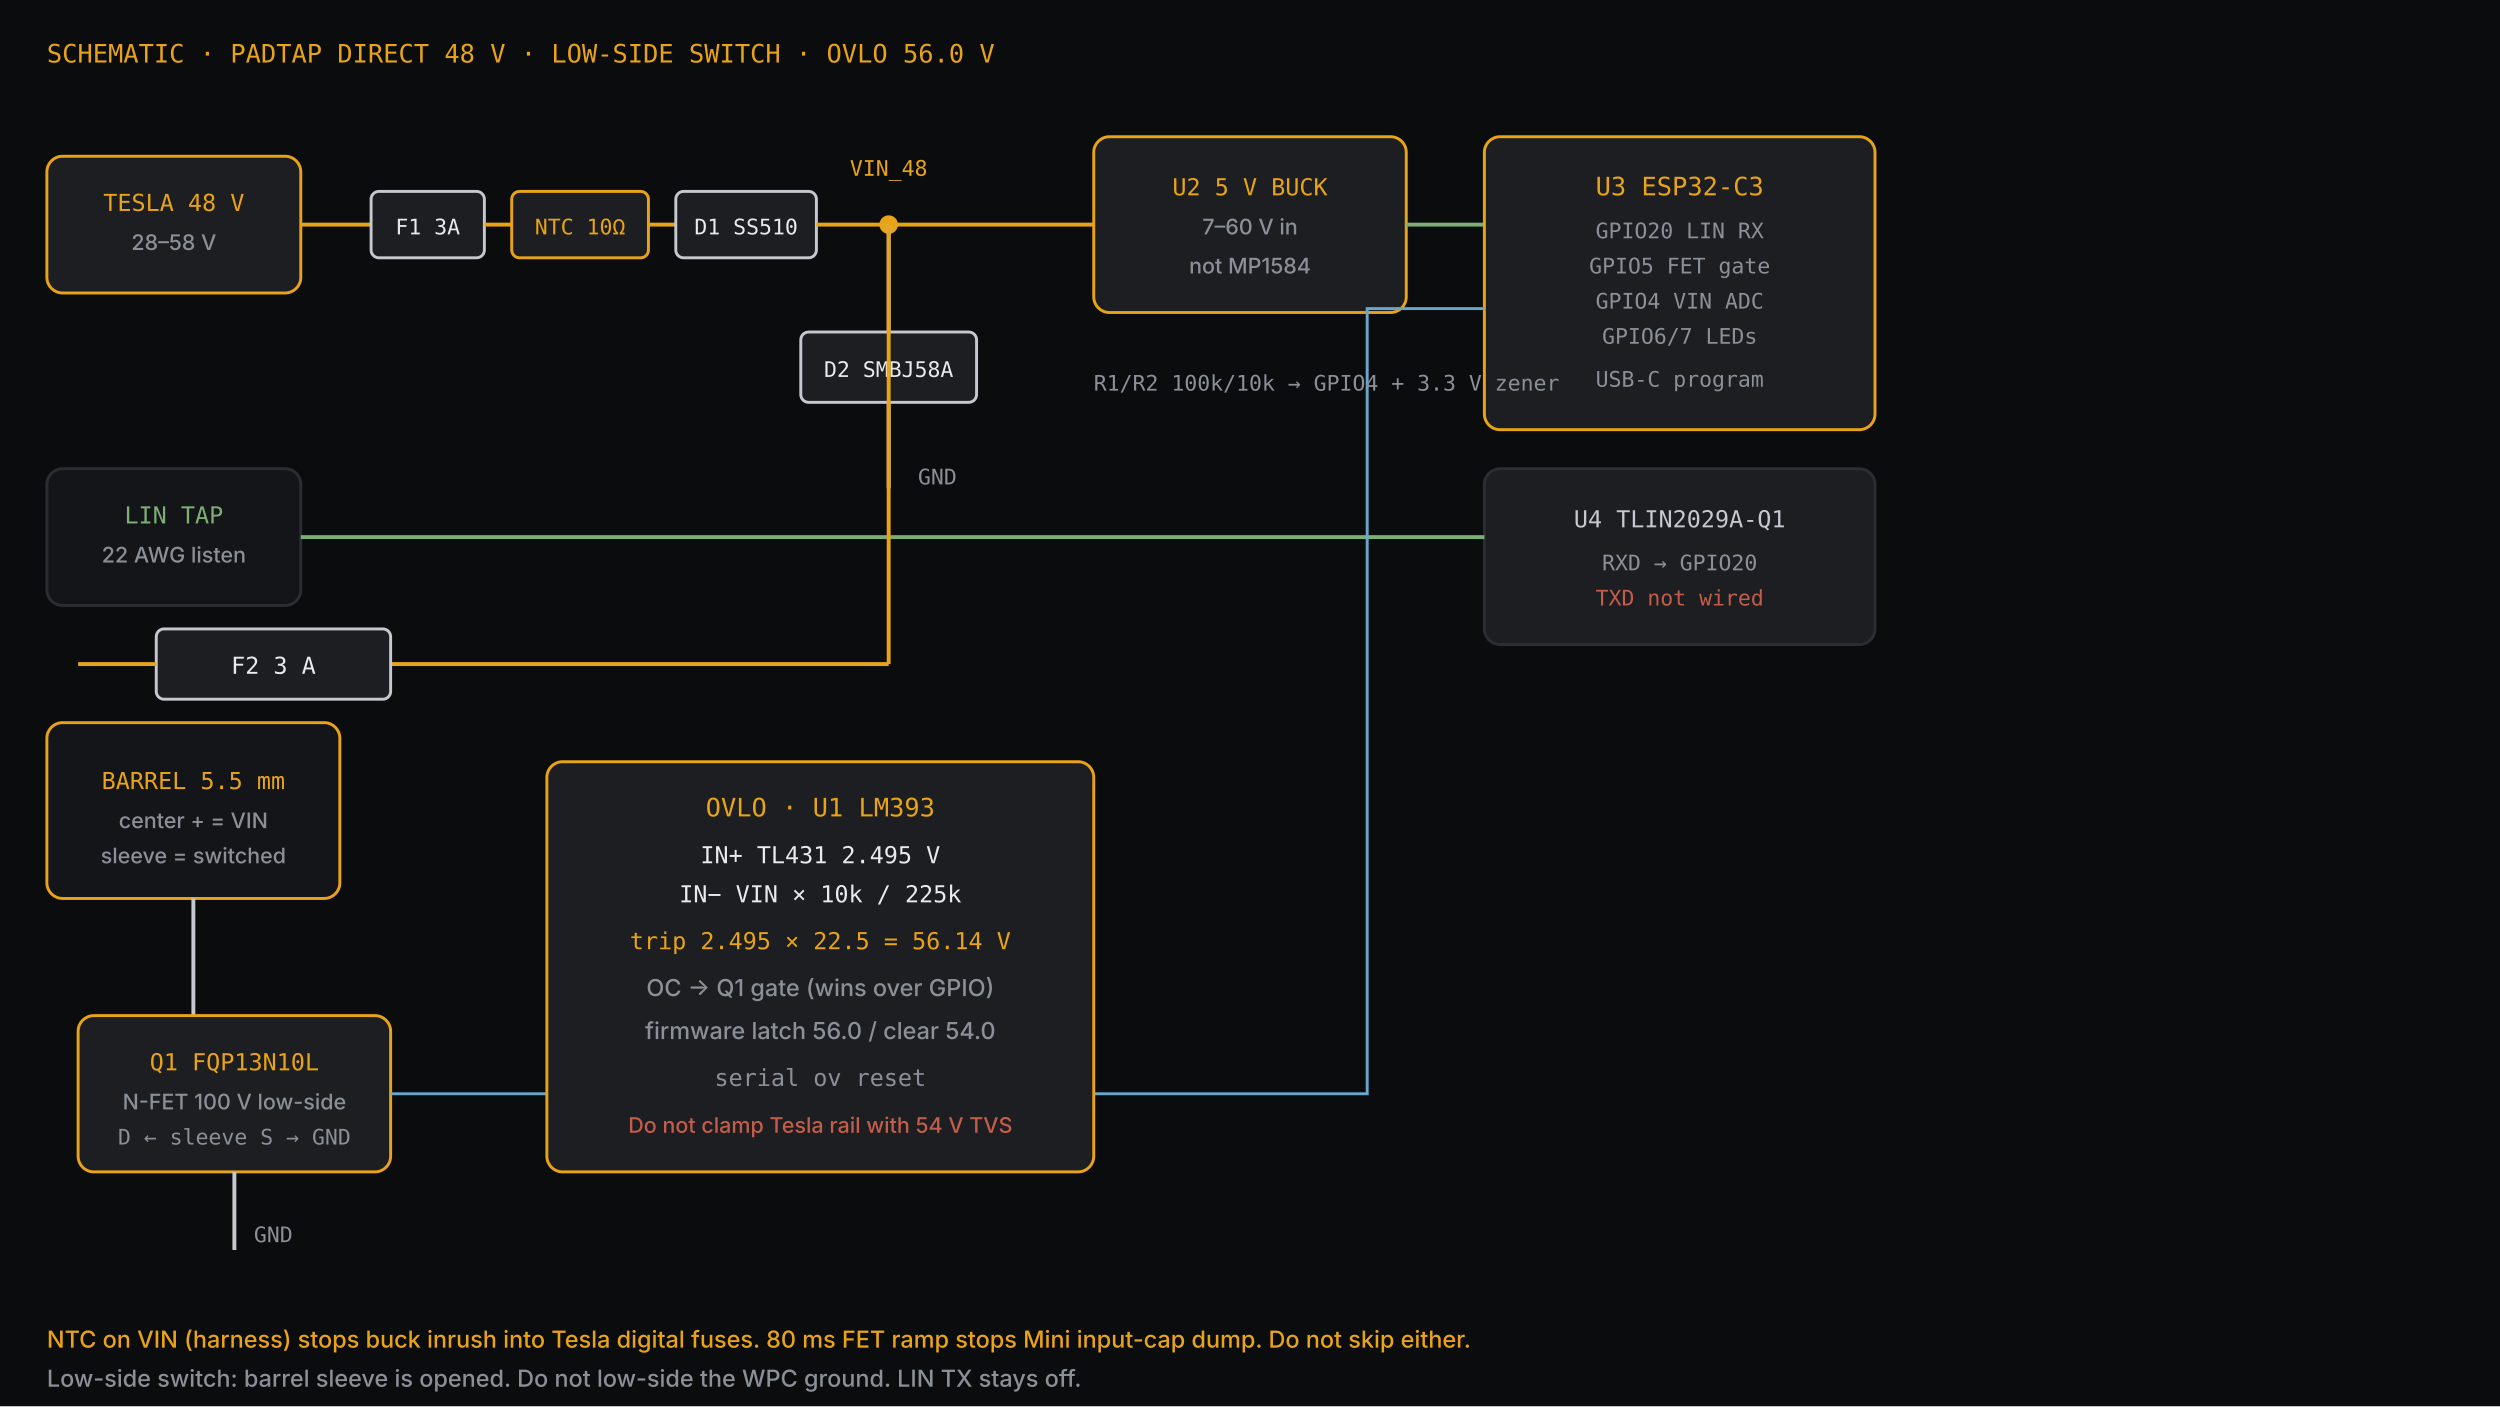
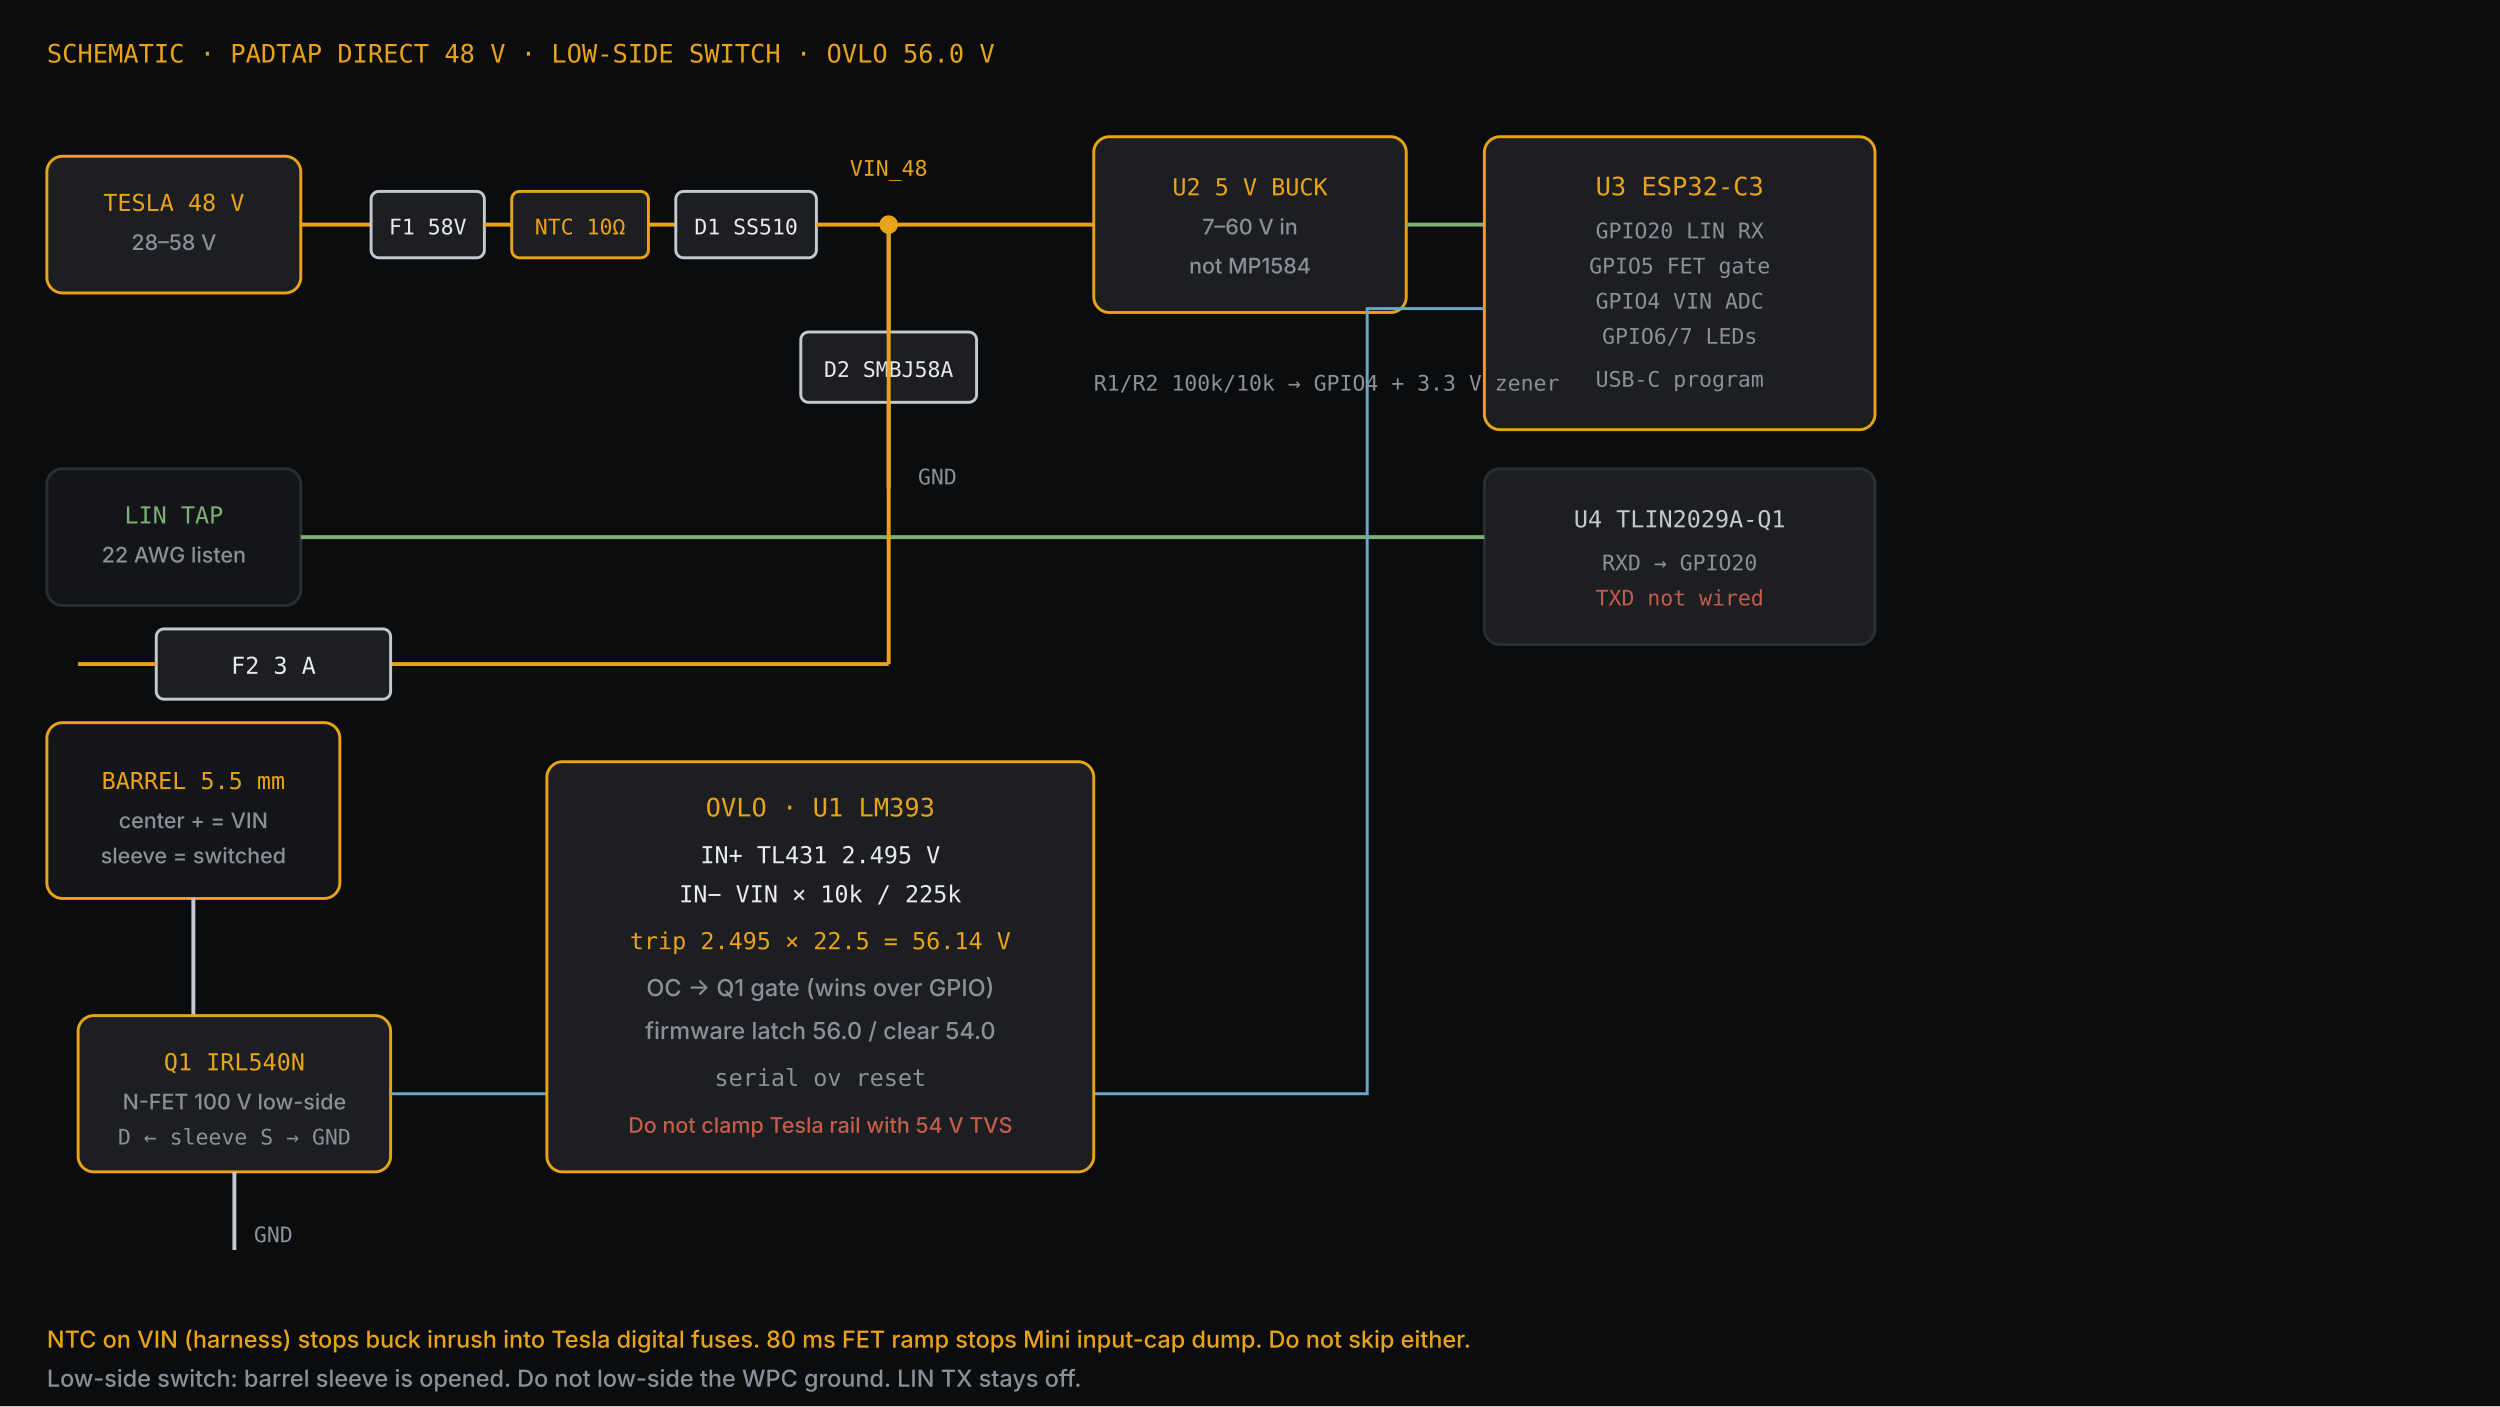
<svg xmlns="http://www.w3.org/2000/svg" width="1280" height="720" viewBox="0 0 1280 720" role="img" aria-label="Direct 48 V schematic">
  <rect width="1280" height="720" fill="#0B0C0E" />
  <text x="24" y="32" fill="#E8A317" font-size="13" font-family="ui-monospace, SFMono-Regular, Menlo, monospace" font-weight="500" text-anchor="start">SCHEMATIC  ·  PADTAP DIRECT 48 V  ·  LOW-SIDE SWITCH  ·  OVLO 56.0 V</text>
  <rect x="24" y="80" width="130" height="70" rx="8" fill="#1C1E22" stroke="#E8A317" stroke-width="1.5" />
  <text x="89" y="108" fill="#E8A317" font-size="12" font-family="ui-monospace, SFMono-Regular, Menlo, monospace" font-weight="500" text-anchor="middle">TESLA 48 V</text>
  <text x="89" y="128" fill="#8B9098" font-size="11" font-family="ui-sans-serif, system-ui, -apple-system, sans-serif" font-weight="500" text-anchor="middle">28–58 V</text>
  <line x1="154" y1="115" x2="190" y2="115" stroke="#E8A317" stroke-width="2" />
  <rect x="190" y="98" width="58" height="34" rx="4" fill="#1C1E22" stroke="#C5C8CE" stroke-width="1.5" />
-   <text x="219" y="120" fill="#E8EAED" font-size="11" font-family="ui-monospace, SFMono-Regular, Menlo, monospace" font-weight="500" text-anchor="middle">F1 3A</text>
+   <text x="219" y="120" fill="#E8EAED" font-size="11" font-family="ui-monospace, SFMono-Regular, Menlo, monospace" font-weight="500" text-anchor="middle">F1 58V</text>
  <line x1="248" y1="115" x2="262" y2="115" stroke="#E8A317" stroke-width="2" />
  <rect x="262" y="98" width="70" height="34" rx="4" fill="#1C1E22" stroke="#E8A317" stroke-width="1.5" />
  <text x="297" y="120" fill="#E8A317" font-size="11" font-family="ui-monospace, SFMono-Regular, Menlo, monospace" font-weight="500" text-anchor="middle">NTC 10Ω</text>
  <line x1="332" y1="115" x2="346" y2="115" stroke="#E8A317" stroke-width="2" />
  <rect x="346" y="98" width="72" height="34" rx="4" fill="#1C1E22" stroke="#C5C8CE" stroke-width="1.5" />
  <text x="382" y="120" fill="#E8EAED" font-size="11" font-family="ui-monospace, SFMono-Regular, Menlo, monospace" font-weight="500" text-anchor="middle">D1 SS510</text>
  <line x1="418" y1="115" x2="455" y2="115" stroke="#E8A317" stroke-width="2" />
  <circle cx="455" cy="115" r="4" fill="#E8A317" stroke="#E8A317" stroke-width="1.5" />
  <text x="455" y="90" fill="#E8A317" font-size="11" font-family="ui-monospace, SFMono-Regular, Menlo, monospace" font-weight="500" text-anchor="middle">VIN_48</text>
  <line x1="455" y1="115" x2="455" y2="170" stroke="#C5C8CE" stroke-width="2" />
  <rect x="410" y="170" width="90" height="36" rx="4" fill="#1C1E22" stroke="#C5C8CE" stroke-width="1.5" />
  <text x="455" y="193" fill="#E8EAED" font-size="11" font-family="ui-monospace, SFMono-Regular, Menlo, monospace" font-weight="500" text-anchor="middle">D2 SMBJ58A</text>
  <line x1="455" y1="206" x2="455" y2="250" stroke="#C5C8CE" stroke-width="2" />
  <text x="470" y="248" fill="#8B9098" font-size="11" font-family="ui-monospace, SFMono-Regular, Menlo, monospace" font-weight="500" text-anchor="start">GND</text>
  <line x1="455" y1="115" x2="560" y2="115" stroke="#E8A317" stroke-width="2" />
  <rect x="560" y="70" width="160" height="90" rx="8" fill="#1C1E22" stroke="#E8A317" stroke-width="1.5" />
  <text x="640" y="100" fill="#E8A317" font-size="12" font-family="ui-monospace, SFMono-Regular, Menlo, monospace" font-weight="500" text-anchor="middle">U2  5 V BUCK</text>
  <text x="640" y="120" fill="#8B9098" font-size="11" font-family="ui-sans-serif, system-ui, -apple-system, sans-serif" font-weight="500" text-anchor="middle">7–60 V in</text>
  <text x="640" y="140" fill="#8B9098" font-size="11" font-family="ui-sans-serif, system-ui, -apple-system, sans-serif" font-weight="500" text-anchor="middle">not MP1584</text>
  <line x1="720" y1="115" x2="760" y2="115" stroke="#7DAE74" stroke-width="2" />
  <rect x="760" y="70" width="200" height="150" rx="8" fill="#1C1E22" stroke="#E8A317" stroke-width="1.5" />
  <text x="860" y="100" fill="#E8A317" font-size="13" font-family="ui-monospace, SFMono-Regular, Menlo, monospace" font-weight="500" text-anchor="middle">U3 ESP32-C3</text>
  <text x="860" y="122" fill="#8B9098" font-size="11" font-family="ui-monospace, SFMono-Regular, Menlo, monospace" font-weight="500" text-anchor="middle">GPIO20 LIN RX</text>
  <text x="860" y="140" fill="#8B9098" font-size="11" font-family="ui-monospace, SFMono-Regular, Menlo, monospace" font-weight="500" text-anchor="middle">GPIO5  FET gate</text>
  <text x="860" y="158" fill="#8B9098" font-size="11" font-family="ui-monospace, SFMono-Regular, Menlo, monospace" font-weight="500" text-anchor="middle">GPIO4  VIN ADC</text>
  <text x="860" y="176" fill="#8B9098" font-size="11" font-family="ui-monospace, SFMono-Regular, Menlo, monospace" font-weight="500" text-anchor="middle">GPIO6/7 LEDs</text>
  <text x="860" y="198" fill="#8B9098" font-size="11" font-family="ui-monospace, SFMono-Regular, Menlo, monospace" font-weight="500" text-anchor="middle">USB-C program</text>
  <rect x="760" y="240" width="200" height="90" rx="8" fill="#1C1E22" stroke="#2A2D32" stroke-width="1.5" />
  <text x="860" y="270" fill="#C5C8CE" font-size="12" font-family="ui-monospace, SFMono-Regular, Menlo, monospace" font-weight="500" text-anchor="middle">U4 TLIN2029A-Q1</text>
  <text x="860" y="292" fill="#8B9098" font-size="11" font-family="ui-monospace, SFMono-Regular, Menlo, monospace" font-weight="500" text-anchor="middle">RXD → GPIO20</text>
  <text x="860" y="310" fill="#C45C4A" font-size="11" font-family="ui-monospace, SFMono-Regular, Menlo, monospace" font-weight="500" text-anchor="middle">TXD not wired</text>
  <rect x="24" y="240" width="130" height="70" rx="8" fill="#141518" stroke="#2A2D32" stroke-width="1.5" />
  <text x="89" y="268" fill="#7DAE74" font-size="12" font-family="ui-monospace, SFMono-Regular, Menlo, monospace" font-weight="500" text-anchor="middle">LIN TAP</text>
  <text x="89" y="288" fill="#8B9098" font-size="11" font-family="ui-sans-serif, system-ui, -apple-system, sans-serif" font-weight="500" text-anchor="middle">22 AWG listen</text>
  <line x1="154" y1="275" x2="760" y2="275" stroke="#7DAE74" stroke-width="2" />
  <line x1="455" y1="115" x2="455" y2="340" stroke="#E8A317" stroke-width="2" />
  <line x1="455" y1="340" x2="200" y2="340" stroke="#E8A317" stroke-width="2" />
  <rect x="80" y="322" width="120" height="36" rx="4" fill="#1C1E22" stroke="#C5C8CE" stroke-width="1.5" />
  <text x="140" y="345" fill="#E8EAED" font-size="12" font-family="ui-monospace, SFMono-Regular, Menlo, monospace" font-weight="500" text-anchor="middle">F2 3 A</text>
  <line x1="80" y1="340" x2="40" y2="340" stroke="#E8A317" stroke-width="2" />
  <rect x="24" y="370" width="150" height="90" rx="8" fill="#141518" stroke="#E8A317" stroke-width="1.5" />
  <text x="99" y="404" fill="#E8A317" font-size="12" font-family="ui-monospace, SFMono-Regular, Menlo, monospace" font-weight="500" text-anchor="middle">BARREL 5.5 mm</text>
  <text x="99" y="424" fill="#8B9098" font-size="11" font-family="ui-sans-serif, system-ui, -apple-system, sans-serif" font-weight="500" text-anchor="middle">center +  = VIN</text>
  <text x="99" y="442" fill="#8B9098" font-size="11" font-family="ui-sans-serif, system-ui, -apple-system, sans-serif" font-weight="500" text-anchor="middle">sleeve     = switched</text>
  <line x1="99" y1="460" x2="99" y2="520" stroke="#C5C8CE" stroke-width="2" />
  <rect x="40" y="520" width="160" height="80" rx="8" fill="#1C1E22" stroke="#E8A317" stroke-width="1.5" />
-   <text x="120" y="548" fill="#E8A317" font-size="12" font-family="ui-monospace, SFMono-Regular, Menlo, monospace" font-weight="500" text-anchor="middle">Q1 FQP13N10L</text>
+   <text x="120" y="548" fill="#E8A317" font-size="12" font-family="ui-monospace, SFMono-Regular, Menlo, monospace" font-weight="500" text-anchor="middle">Q1 IRL540N</text>
  <text x="120" y="568" fill="#8B9098" font-size="11" font-family="ui-sans-serif, system-ui, -apple-system, sans-serif" font-weight="500" text-anchor="middle">N-FET 100 V  low-side</text>
  <text x="120" y="586" fill="#8B9098" font-size="11" font-family="ui-monospace, SFMono-Regular, Menlo, monospace" font-weight="500" text-anchor="middle">D ← sleeve   S → GND</text>
  <line x1="120" y1="600" x2="120" y2="640" stroke="#C5C8CE" stroke-width="2" />
  <text x="130" y="636" fill="#8B9098" font-size="11" font-family="ui-monospace, SFMono-Regular, Menlo, monospace" font-weight="500" text-anchor="start">GND</text>
  <path d="M760 158 H700 V560 H200" fill="none" stroke="#6AA6C9" stroke-width="1.5" />
  <text x="430" y="548" fill="#6AA6C9" font-size="11" font-family="ui-monospace, SFMono-Regular, Menlo, monospace" font-weight="500" text-anchor="middle">nGATE  80 ms ramp + LM393 OC</text>
  <rect x="280" y="390" width="280" height="210" rx="8" fill="#1C1E22" stroke="#E8A317" stroke-width="1.5" />
  <text x="420" y="418" fill="#E8A317" font-size="13" font-family="ui-monospace, SFMono-Regular, Menlo, monospace" font-weight="500" text-anchor="middle">OVLO  ·  U1 LM393</text>
  <text x="420" y="442" fill="#E8EAED" font-size="12" font-family="ui-monospace, SFMono-Regular, Menlo, monospace" font-weight="500" text-anchor="middle">IN+  TL431  2.495 V</text>
  <text x="420" y="462" fill="#E8EAED" font-size="12" font-family="ui-monospace, SFMono-Regular, Menlo, monospace" font-weight="500" text-anchor="middle">IN−  VIN × 10k / 225k</text>
  <text x="420" y="486" fill="#E8A317" font-size="12" font-family="ui-monospace, SFMono-Regular, Menlo, monospace" font-weight="500" text-anchor="middle">trip  2.495 × 22.5 = 56.14 V</text>
  <text x="420" y="510" fill="#8B9098" font-size="12" font-family="ui-sans-serif, system-ui, -apple-system, sans-serif" font-weight="500" text-anchor="middle">OC → Q1 gate  (wins over GPIO)</text>
  <text x="420" y="532" fill="#8B9098" font-size="12" font-family="ui-sans-serif, system-ui, -apple-system, sans-serif" font-weight="500" text-anchor="middle">firmware latch 56.0 / clear 54.0</text>
  <text x="420" y="556" fill="#8B9098" font-size="12" font-family="ui-monospace, SFMono-Regular, Menlo, monospace" font-weight="500" text-anchor="middle">serial  ov reset</text>
  <text x="420" y="580" fill="#C45C4A" font-size="11" font-family="ui-sans-serif, system-ui, -apple-system, sans-serif" font-weight="500" text-anchor="middle">Do not clamp Tesla rail with 54 V TVS</text>
  <text x="560" y="200" fill="#8B9098" font-size="11" font-family="ui-monospace, SFMono-Regular, Menlo, monospace" font-weight="500" text-anchor="start">R1/R2 100k/10k → GPIO4 + 3.3 V zener</text>
  <text x="24" y="690" fill="#E8A317" font-size="12" font-family="ui-sans-serif, system-ui, -apple-system, sans-serif" font-weight="500" text-anchor="start">NTC on VIN (harness) stops buck inrush into Tesla digital fuses. 80 ms FET ramp stops Mini input-cap dump. Do not skip either.</text>
  <text x="24" y="710" fill="#8B9098" font-size="12" font-family="ui-sans-serif, system-ui, -apple-system, sans-serif" font-weight="500" text-anchor="start">Low-side switch: barrel sleeve is opened. Do not low-side the WPC ground. LIN TX stays off.</text>
</svg>
